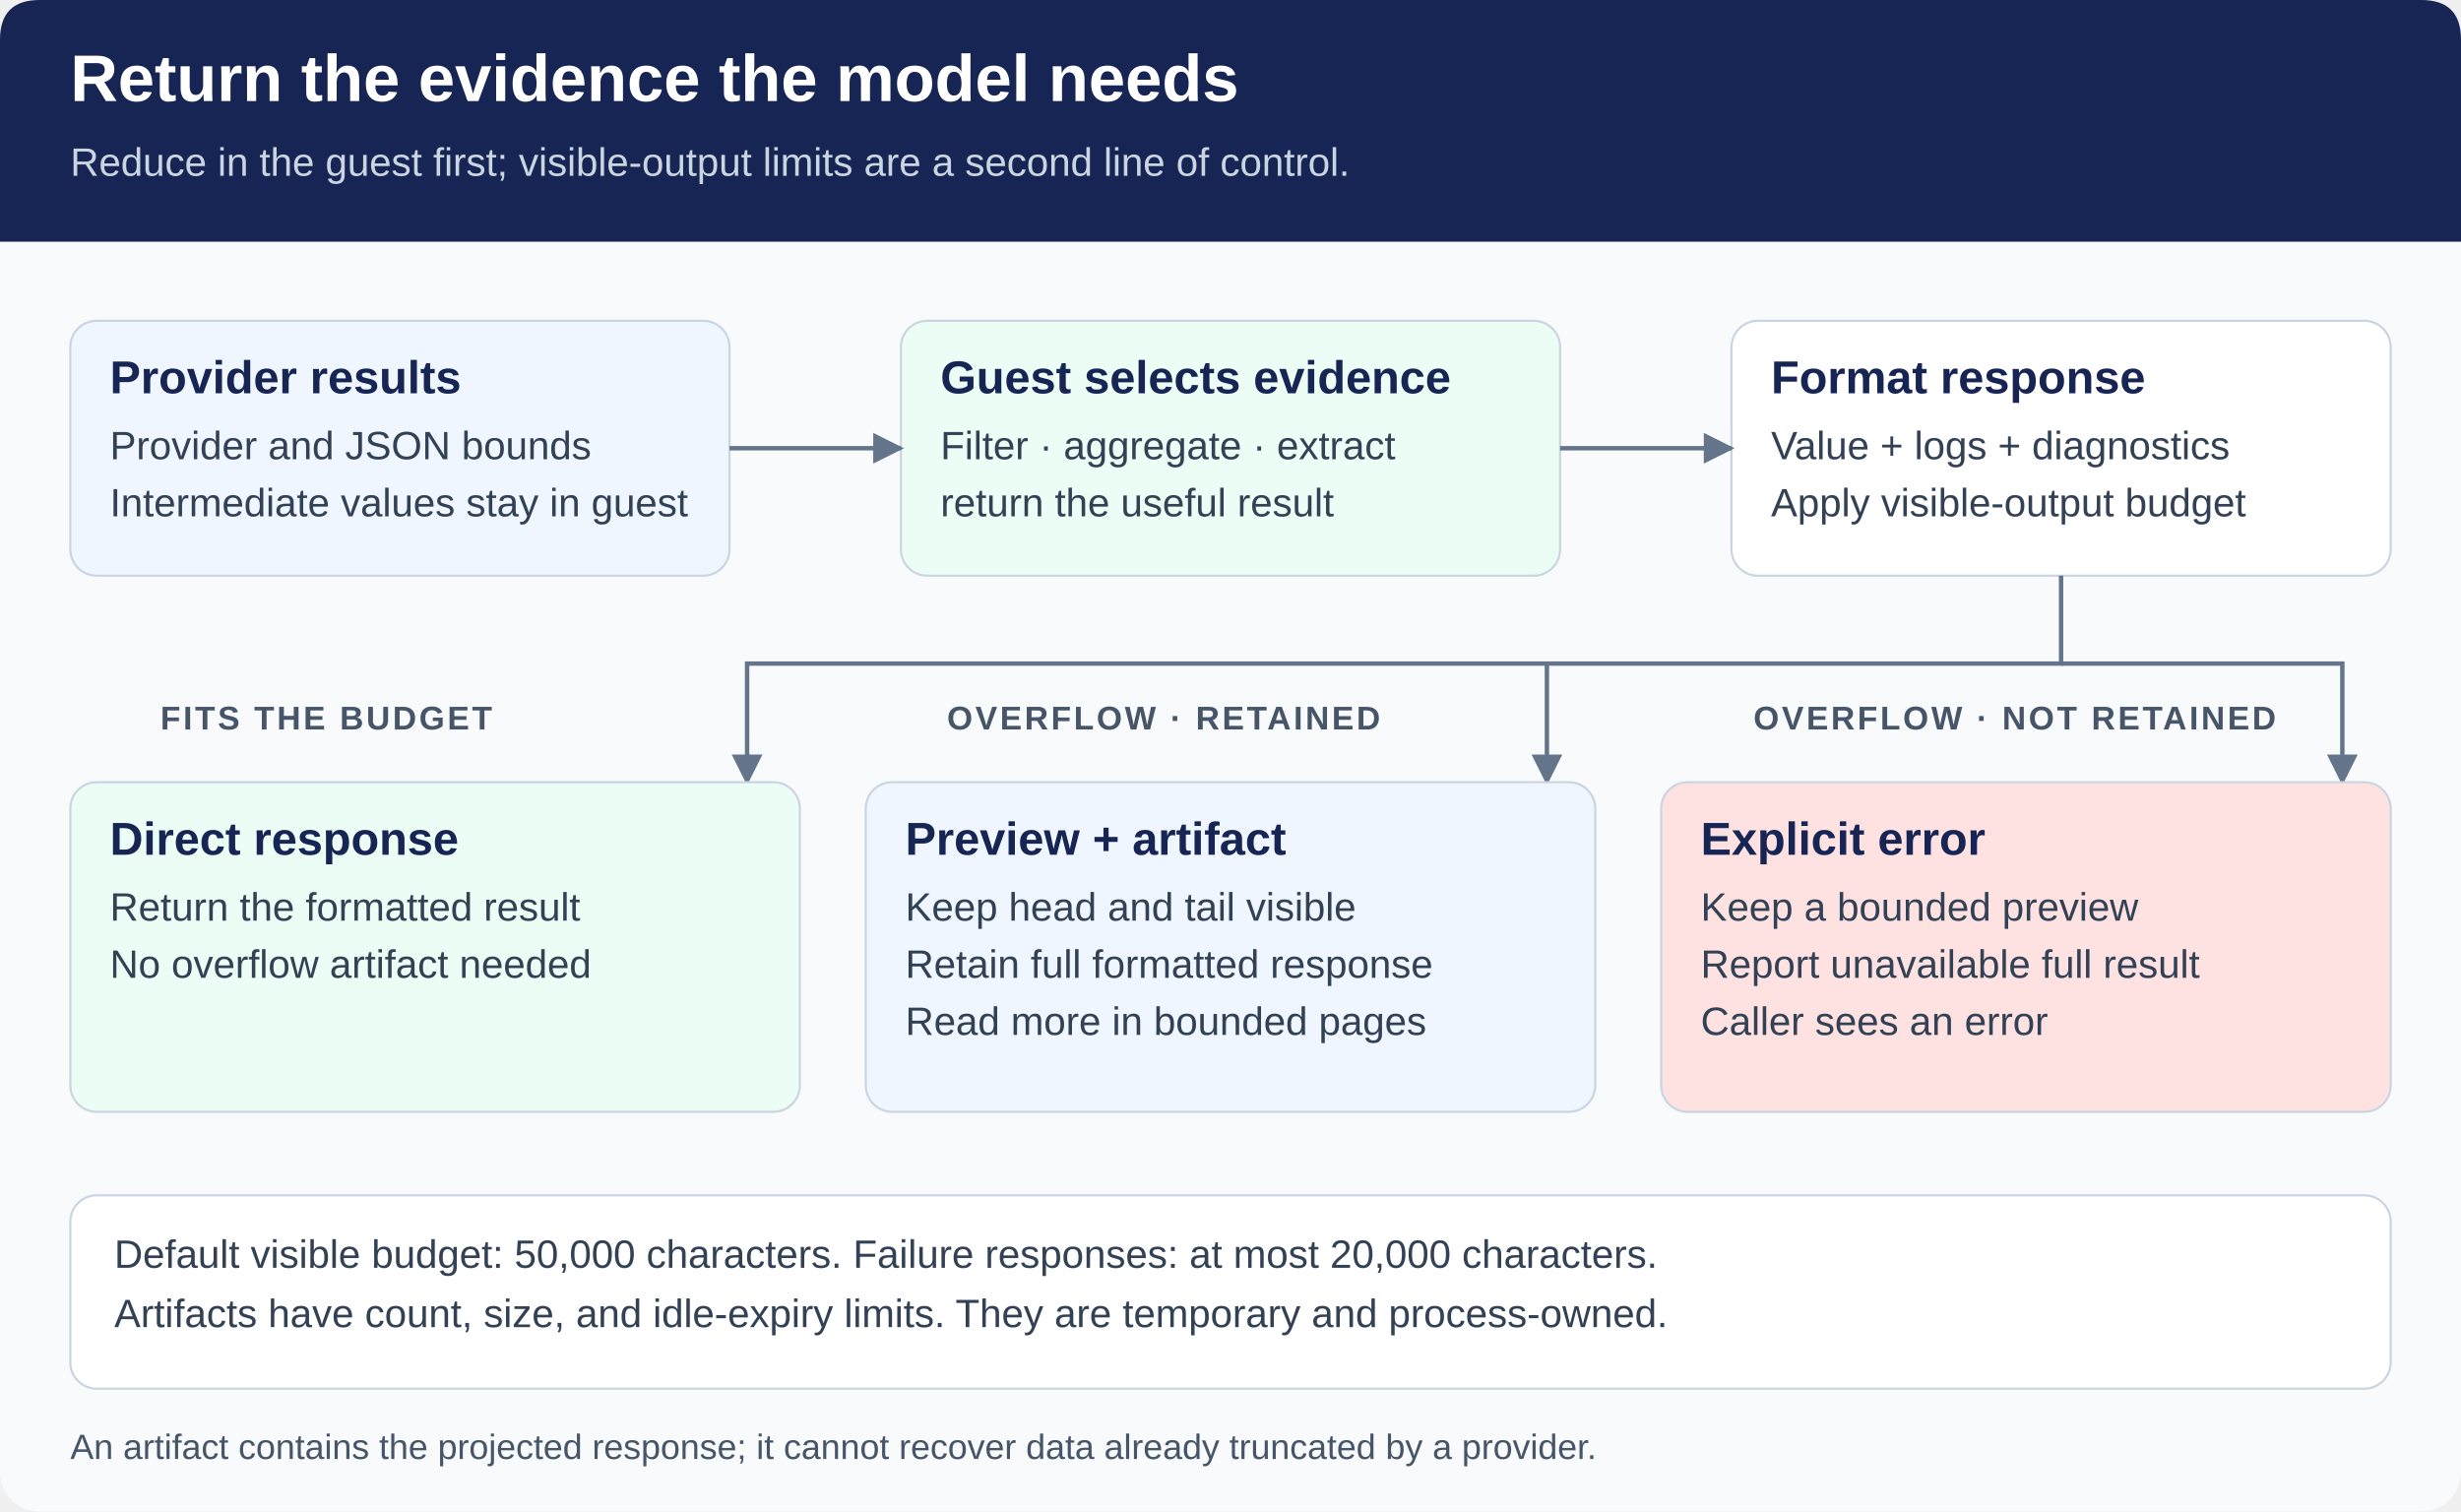
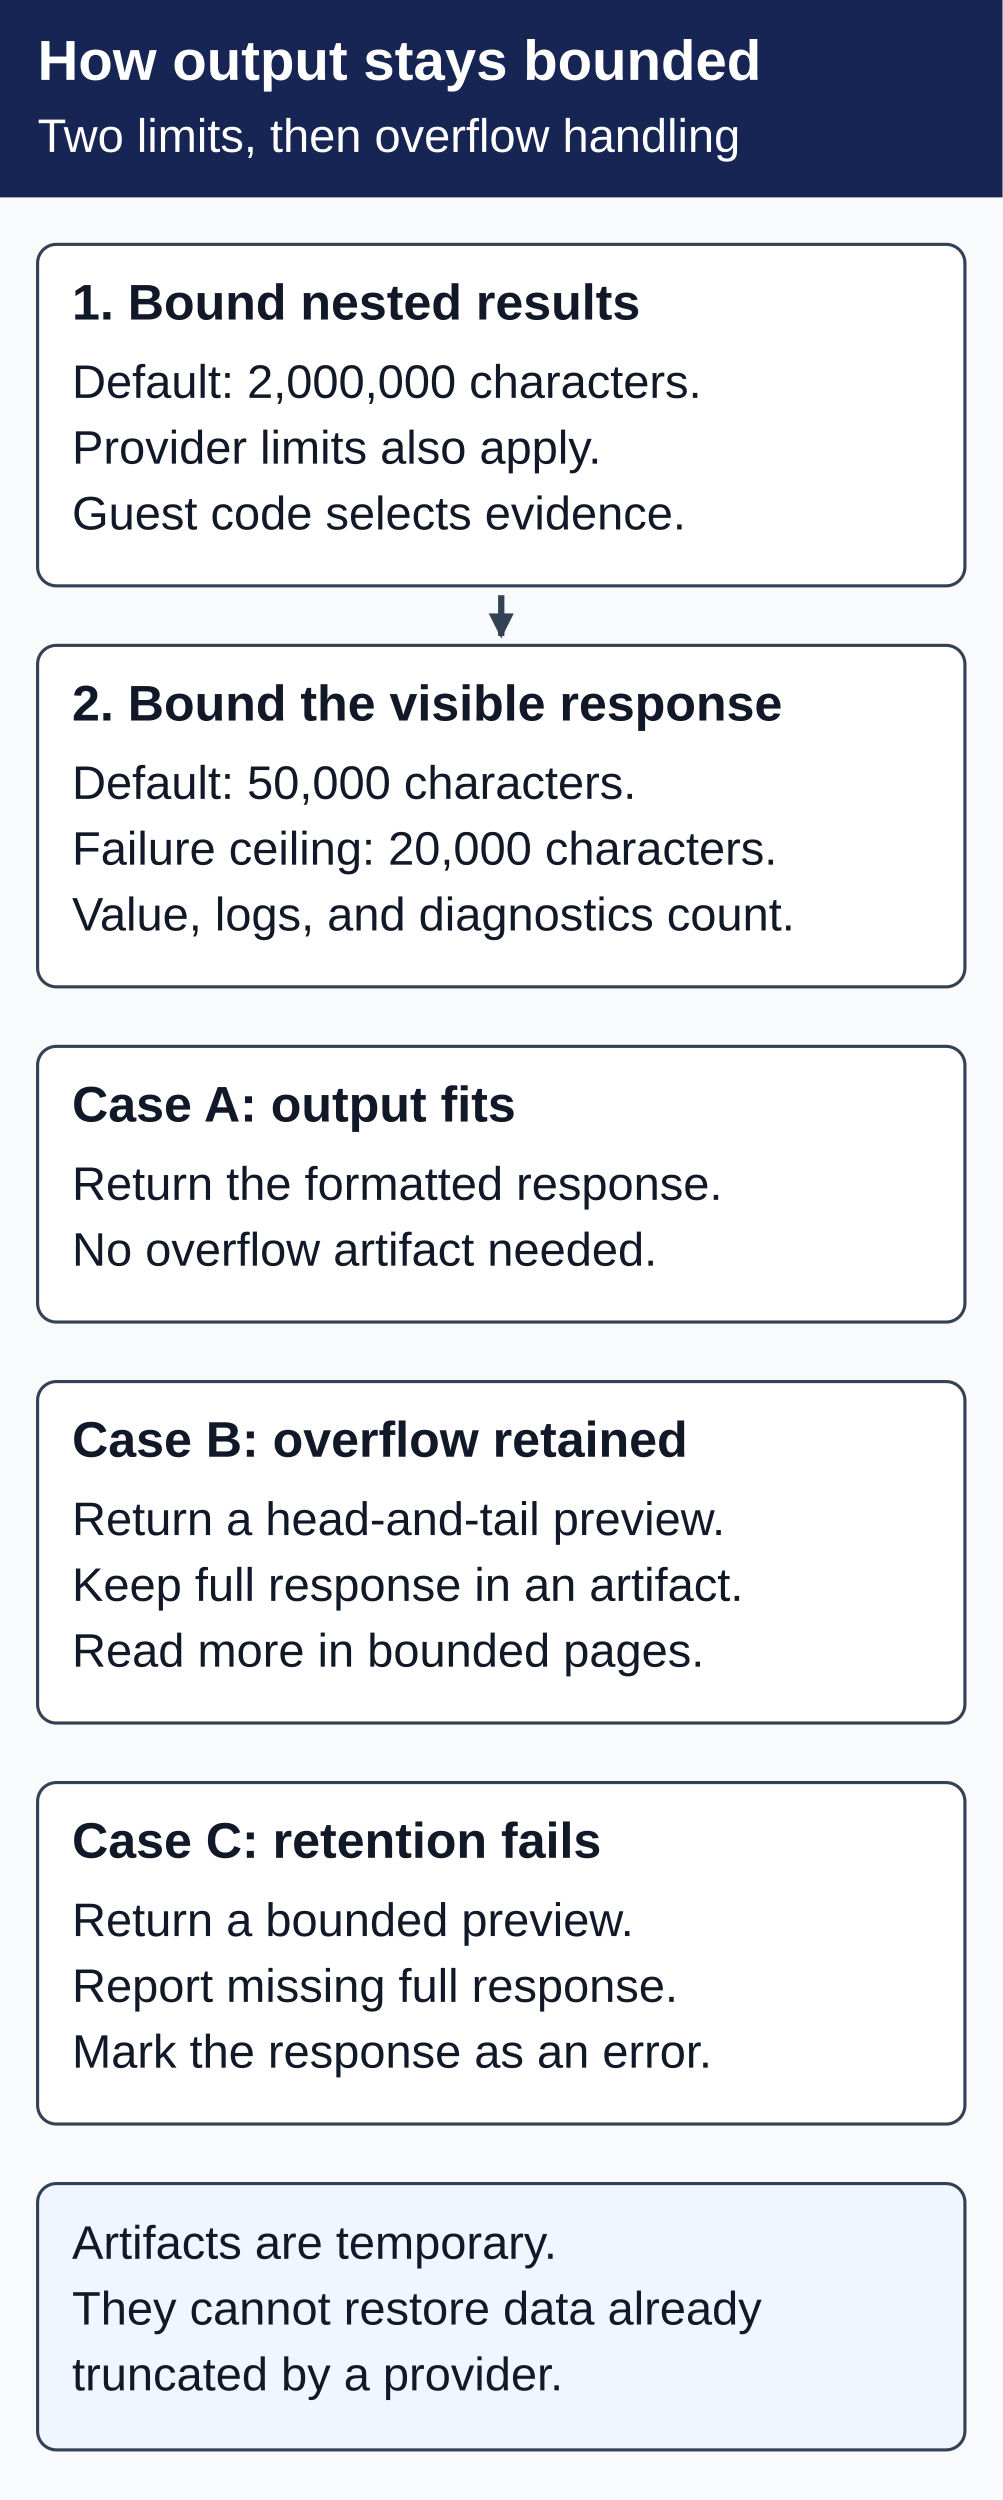
- <svg xmlns="http://www.w3.org/2000/svg" width="1120" height="688" viewBox="0 0 1120 688" role="img" aria-labelledby="title desc">
+ <svg xmlns="http://www.w3.org/2000/svg" width="640" height="1596" viewBox="0 0 640 1596" role="img" aria-labelledby="title desc">
  <defs>
-     <marker id="arrow" viewBox="0 0 10 10" refX="9" refY="5" markerWidth="7" markerHeight="7" orient="auto-start-reverse">
-       <path d="M0 0 10 5 0 10Z" fill="#64748b" />
+     <marker id="arrow" viewBox="0 0 10 10" refX="9" refY="5" markerWidth="4" markerHeight="4" orient="auto">
+       <path d="M0 0 10 5 0 10Z" fill="#334155" />
    </marker>
  </defs>
  <style>
- text{font-family:Arial,Helvetica,sans-serif;fill:#172554}
- .title{font-size:30px;font-weight:700;fill:#ffffff}
- .subtitle{font-size:18px;fill:#cbd5e1}
- .label{font-size:21px;font-weight:700}
- .body{font-size:18px;fill:#334155}
- .small{font-size:16px;fill:#475569}
- .eyebrow{font-size:15px;font-weight:700;letter-spacing:1.2px;fill:#475569}
- .line{stroke:#64748b;stroke-width:2;fill:none;marker-end:url(#arrow)}
+ text { font-family:Arial,Helvetica,sans-serif; fill:#111827; }
+ .title { font-size:36px; font-weight:700; fill:#ffffff; }
+ .subtitle { font-size:30px; fill:#ffffff; }
+ .label { font-size:32px; font-weight:700; }
+ .body { font-size:30px; }
+ .arrow { stroke:#334155; stroke-width:4; fill:none; marker-end:url(#arrow); }
</style>
-   <rect width="1120" height="688" rx="18" fill="#f8fafc" />
-   <path d="M18 0H1102Q1120 0 1120 18V110H0V18Q0 0 18 0Z" fill="#172554" />
-   <text x="32" y="46" class="title">Return the evidence the model needs</text>
-   <text x="32" y="80" class="subtitle">Reduce in the guest first; visible-output limits are a second line of control.</text>
+   <rect width="640" height="1596" fill="#f8fafc" />
+   <rect width="640" height="126" fill="#172554" />
+   <text x="24" y="51" class="title">How output stays bounded</text>
+   <text x="24" y="97" class="subtitle">Two limits, then overflow handling</text>
  <g data-card="true">
-     <rect x="32" y="146" width="300" height="116" rx="12" fill="#eff6ff" stroke="#cbd5e1" />
-     <text x="50" y="179" class="label">Provider results</text>
-     <text x="50" y="209" class="body">Provider and JSON bounds</text>
-     <text x="50" y="235" class="body">Intermediate values stay in guest</text>
+     <rect x="24" y="156" width="592" height="218" rx="12" fill="#ffffff" stroke="#334155" stroke-width="2" />
+     <text x="46" y="204" class="label">1. Bound nested results</text>
+     <text x="46" y="254" class="body">Default: 2,000,000 characters.</text>
+     <text x="46" y="296" class="body">Provider limits also apply.</text>
+     <text x="46" y="338" class="body">Guest code selects evidence.</text>
+   </g>
+   <path d="M320 380 V406" class="arrow" />
+   <g data-card="true">
+     <rect x="24" y="412" width="592" height="218" rx="12" fill="#ffffff" stroke="#334155" stroke-width="2" />
+     <text x="46" y="460" class="label">2. Bound the visible response</text>
+     <text x="46" y="510" class="body">Default: 50,000 characters.</text>
+     <text x="46" y="552" class="body">Failure ceiling: 20,000 characters.</text>
+     <text x="46" y="594" class="body">Value, logs, and diagnostics count.</text>
  </g>
  <g data-card="true">
-     <rect x="410" y="146" width="300" height="116" rx="12" fill="#ecfdf5" stroke="#cbd5e1" />
-     <text x="428" y="179" class="label">Guest selects evidence</text>
-     <text x="428" y="209" class="body">Filter · aggregate · extract</text>
-     <text x="428" y="235" class="body">return the useful result</text>
+     <rect x="24" y="668" width="592" height="176" rx="12" fill="#ffffff" stroke="#334155" stroke-width="2" />
+     <text x="46" y="716" class="label">Case A: output fits</text>
+     <text x="46" y="766" class="body">Return the formatted response.</text>
+     <text x="46" y="808" class="body">No overflow artifact needed.</text>
  </g>
  <g data-card="true">
-     <rect x="788" y="146" width="300" height="116" rx="12" fill="#ffffff" stroke="#cbd5e1" />
-     <text x="806" y="179" class="label">Format response</text>
-     <text x="806" y="209" class="body">Value + logs + diagnostics</text>
-     <text x="806" y="235" class="body">Apply visible-output budget</text>
-   </g>
-   <path d="M332 204H410" class="line" />
-   <path d="M710 204H788" class="line" />
-   <path d="M938 262V302H340V356" class="line" />
-   <path d="M704 302V356" class="line" />
-   <path d="M938 302H1066V356" class="line" />
-   <text x="73" y="332" class="eyebrow">FITS THE BUDGET</text>
-   <text x="431" y="332" class="eyebrow">OVERFLOW · RETAINED</text>
-   <text x="798" y="332" class="eyebrow">OVERFLOW · NOT RETAINED</text>
-   <g data-card="true">
-     <rect x="32" y="356" width="332" height="150" rx="12" fill="#ecfdf5" stroke="#cbd5e1" />
-     <text x="50" y="389" class="label">Direct response</text>
-     <text x="50" y="419" class="body">Return the formatted result</text>
-     <text x="50" y="445" class="body">No overflow artifact needed</text>
+     <rect x="24" y="882" width="592" height="218" rx="12" fill="#ffffff" stroke="#334155" stroke-width="2" />
+     <text x="46" y="930" class="label">Case B: overflow retained</text>
+     <text x="46" y="980" class="body">Return a head-and-tail preview.</text>
+     <text x="46" y="1022" class="body">Keep full response in an artifact.</text>
+     <text x="46" y="1064" class="body">Read more in bounded pages.</text>
  </g>
  <g data-card="true">
-     <rect x="394" y="356" width="332" height="150" rx="12" fill="#eff6ff" stroke="#cbd5e1" />
-     <text x="412" y="389" class="label">Preview + artifact</text>
-     <text x="412" y="419" class="body">Keep head and tail visible</text>
-     <text x="412" y="445" class="body">Retain full formatted response</text>
-     <text x="412" y="471" class="body">Read more in bounded pages</text>
+     <rect x="24" y="1138" width="592" height="218" rx="12" fill="#ffffff" stroke="#334155" stroke-width="2" />
+     <text x="46" y="1186" class="label">Case C: retention fails</text>
+     <text x="46" y="1236" class="body">Return a bounded preview.</text>
+     <text x="46" y="1278" class="body">Report missing full response.</text>
+     <text x="46" y="1320" class="body">Mark the response as an error.</text>
  </g>
  <g data-card="true">
-     <rect x="756" y="356" width="332" height="150" rx="12" fill="#fee2e2" stroke="#cbd5e1" />
-     <text x="774" y="389" class="label">Explicit error</text>
-     <text x="774" y="419" class="body">Keep a bounded preview</text>
-     <text x="774" y="445" class="body">Report unavailable full result</text>
-     <text x="774" y="471" class="body">Caller sees an error</text>
+     <rect x="24" y="1394" width="592" height="170" rx="12" fill="#eff6ff" stroke="#334155" stroke-width="2" />
+     <text x="46" y="1442" class="body">Artifacts are temporary.</text>
+     <text x="46" y="1484" class="body">They cannot restore data already</text>
+     <text x="46" y="1526" class="body">truncated by a provider.</text>
  </g>
-   <rect x="32" y="544" width="1056" height="88" rx="12" fill="#ffffff" stroke="#cbd5e1" />
-   <text x="52" y="577" class="body">Default visible budget: 50,000 characters. Failure responses: at most 20,000 characters.</text>
-   <text x="52" y="604" class="body">Artifacts have count, size, and idle-expiry limits. They are temporary and process-owned.</text>
-   <text x="32" y="664" class="small">An artifact contains the projected response; it cannot recover data already truncated by a provider.</text>
</svg>
